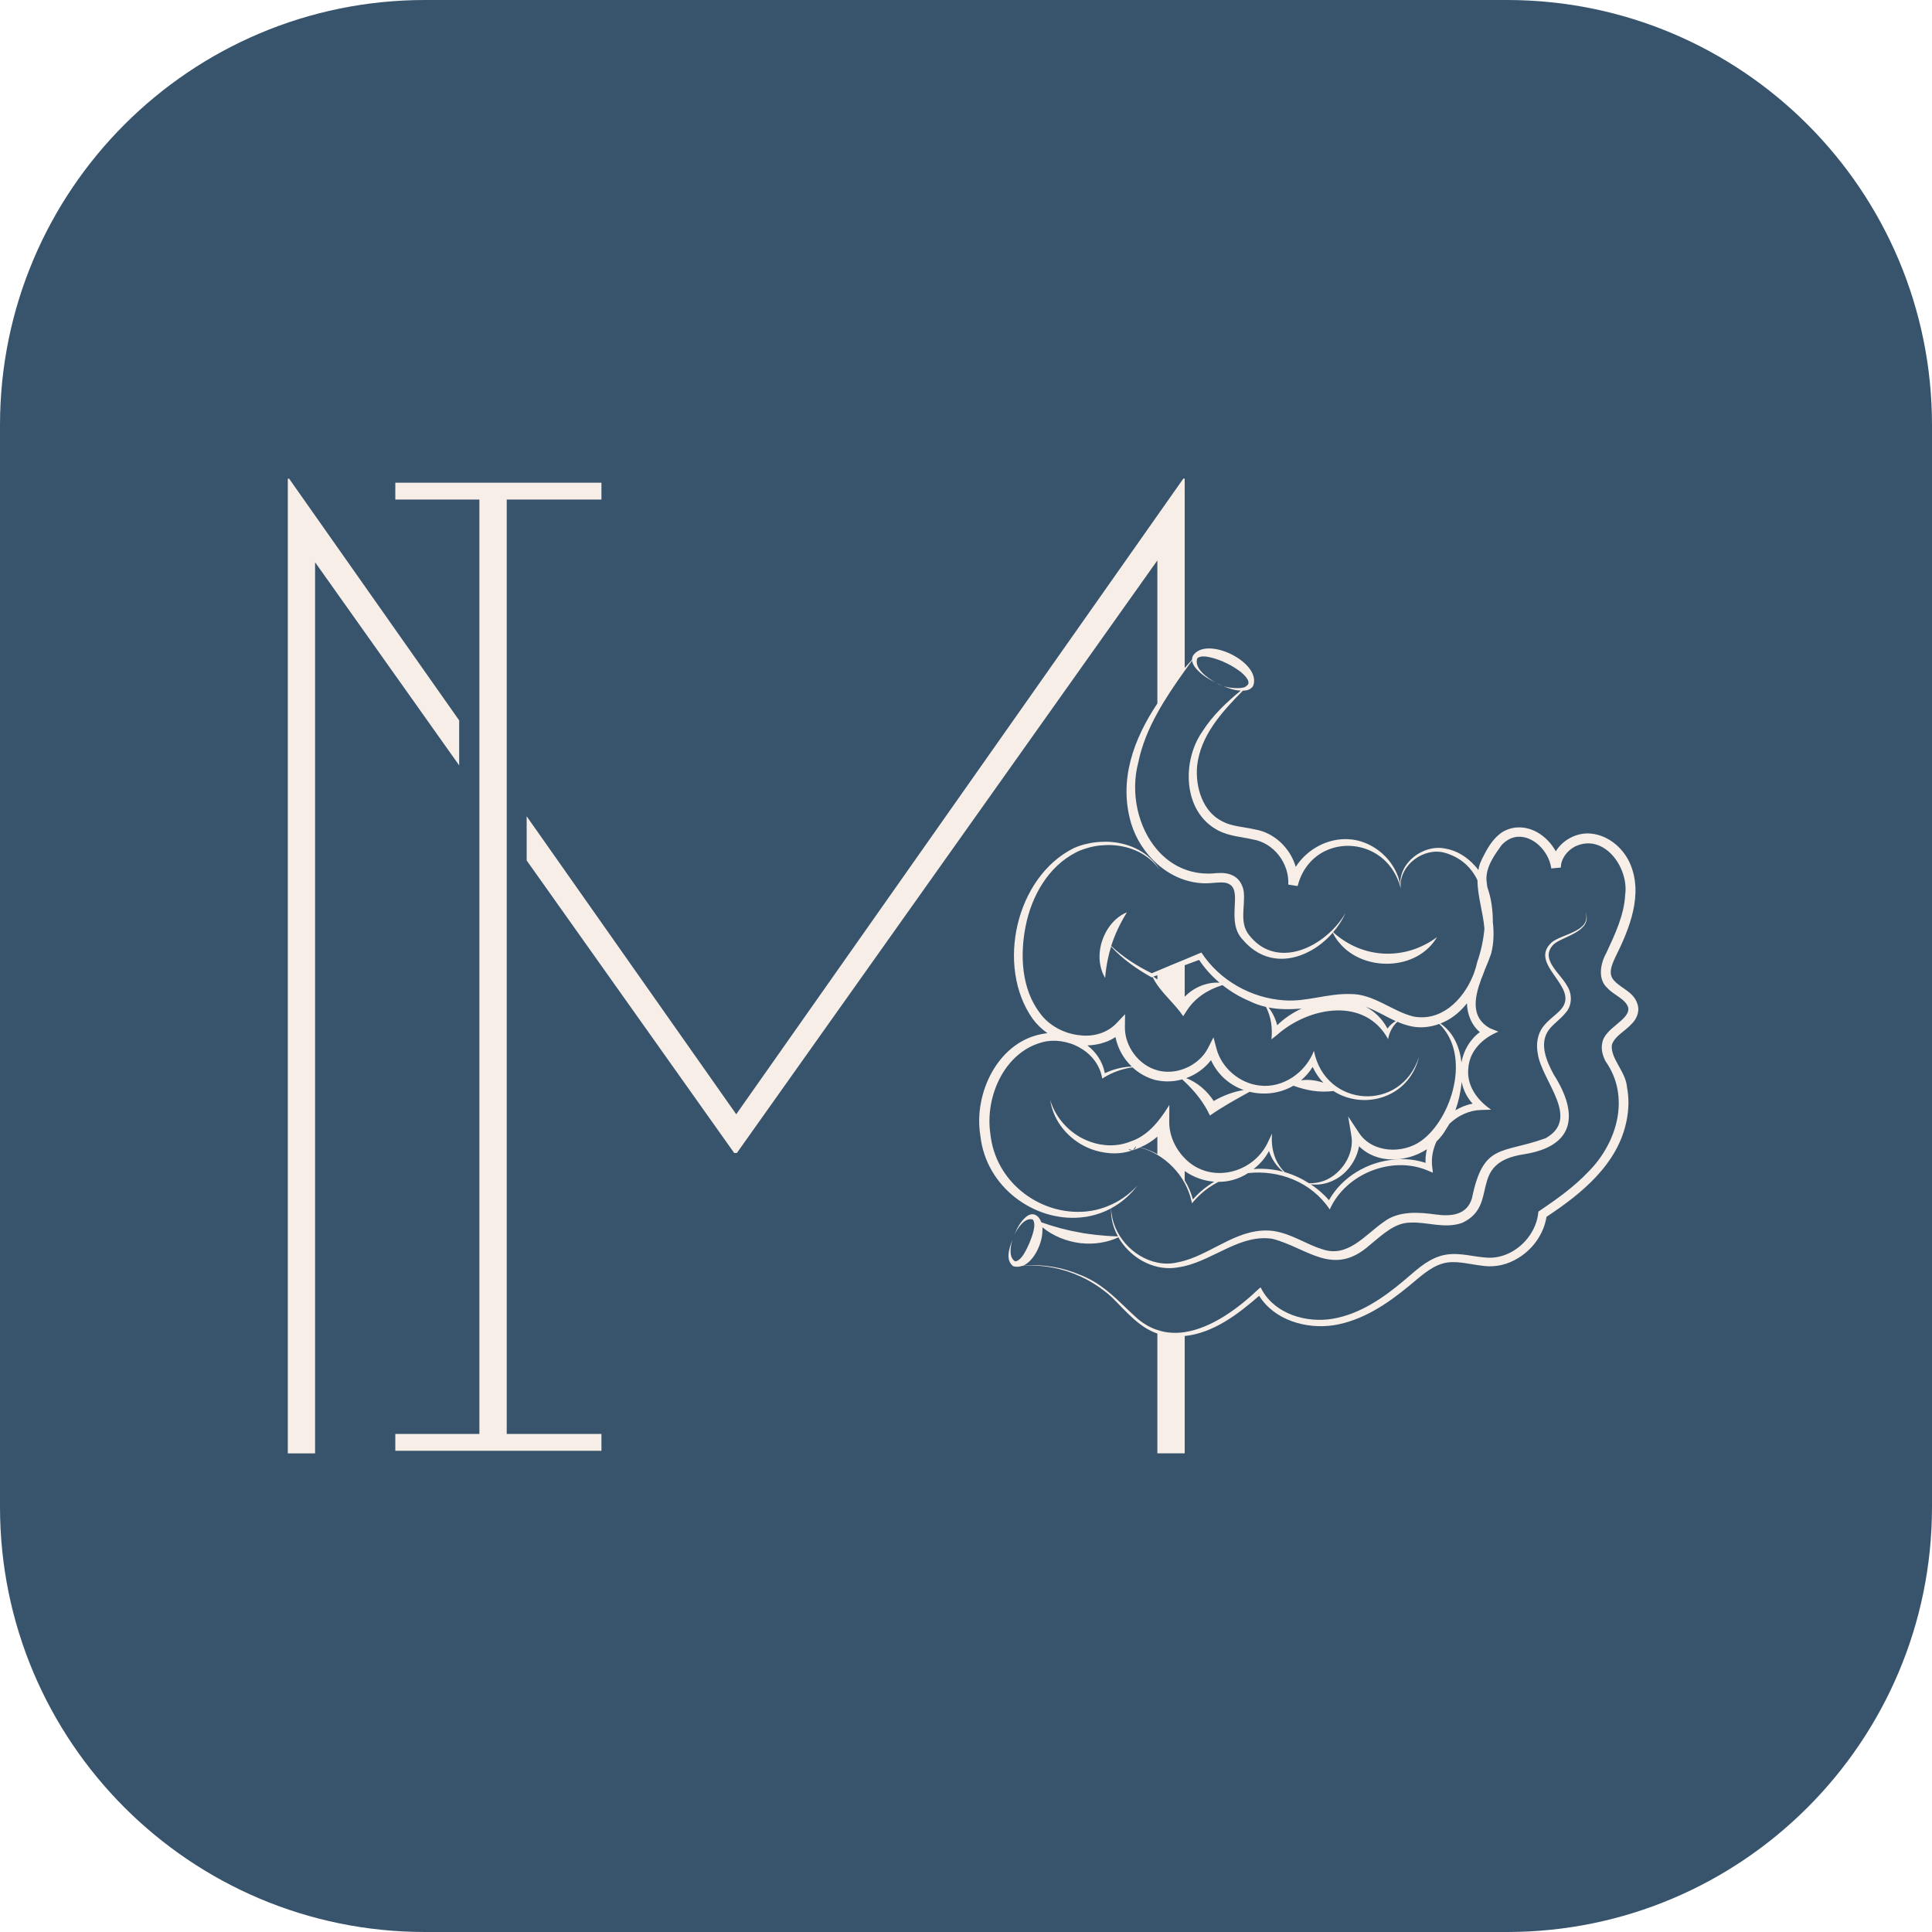
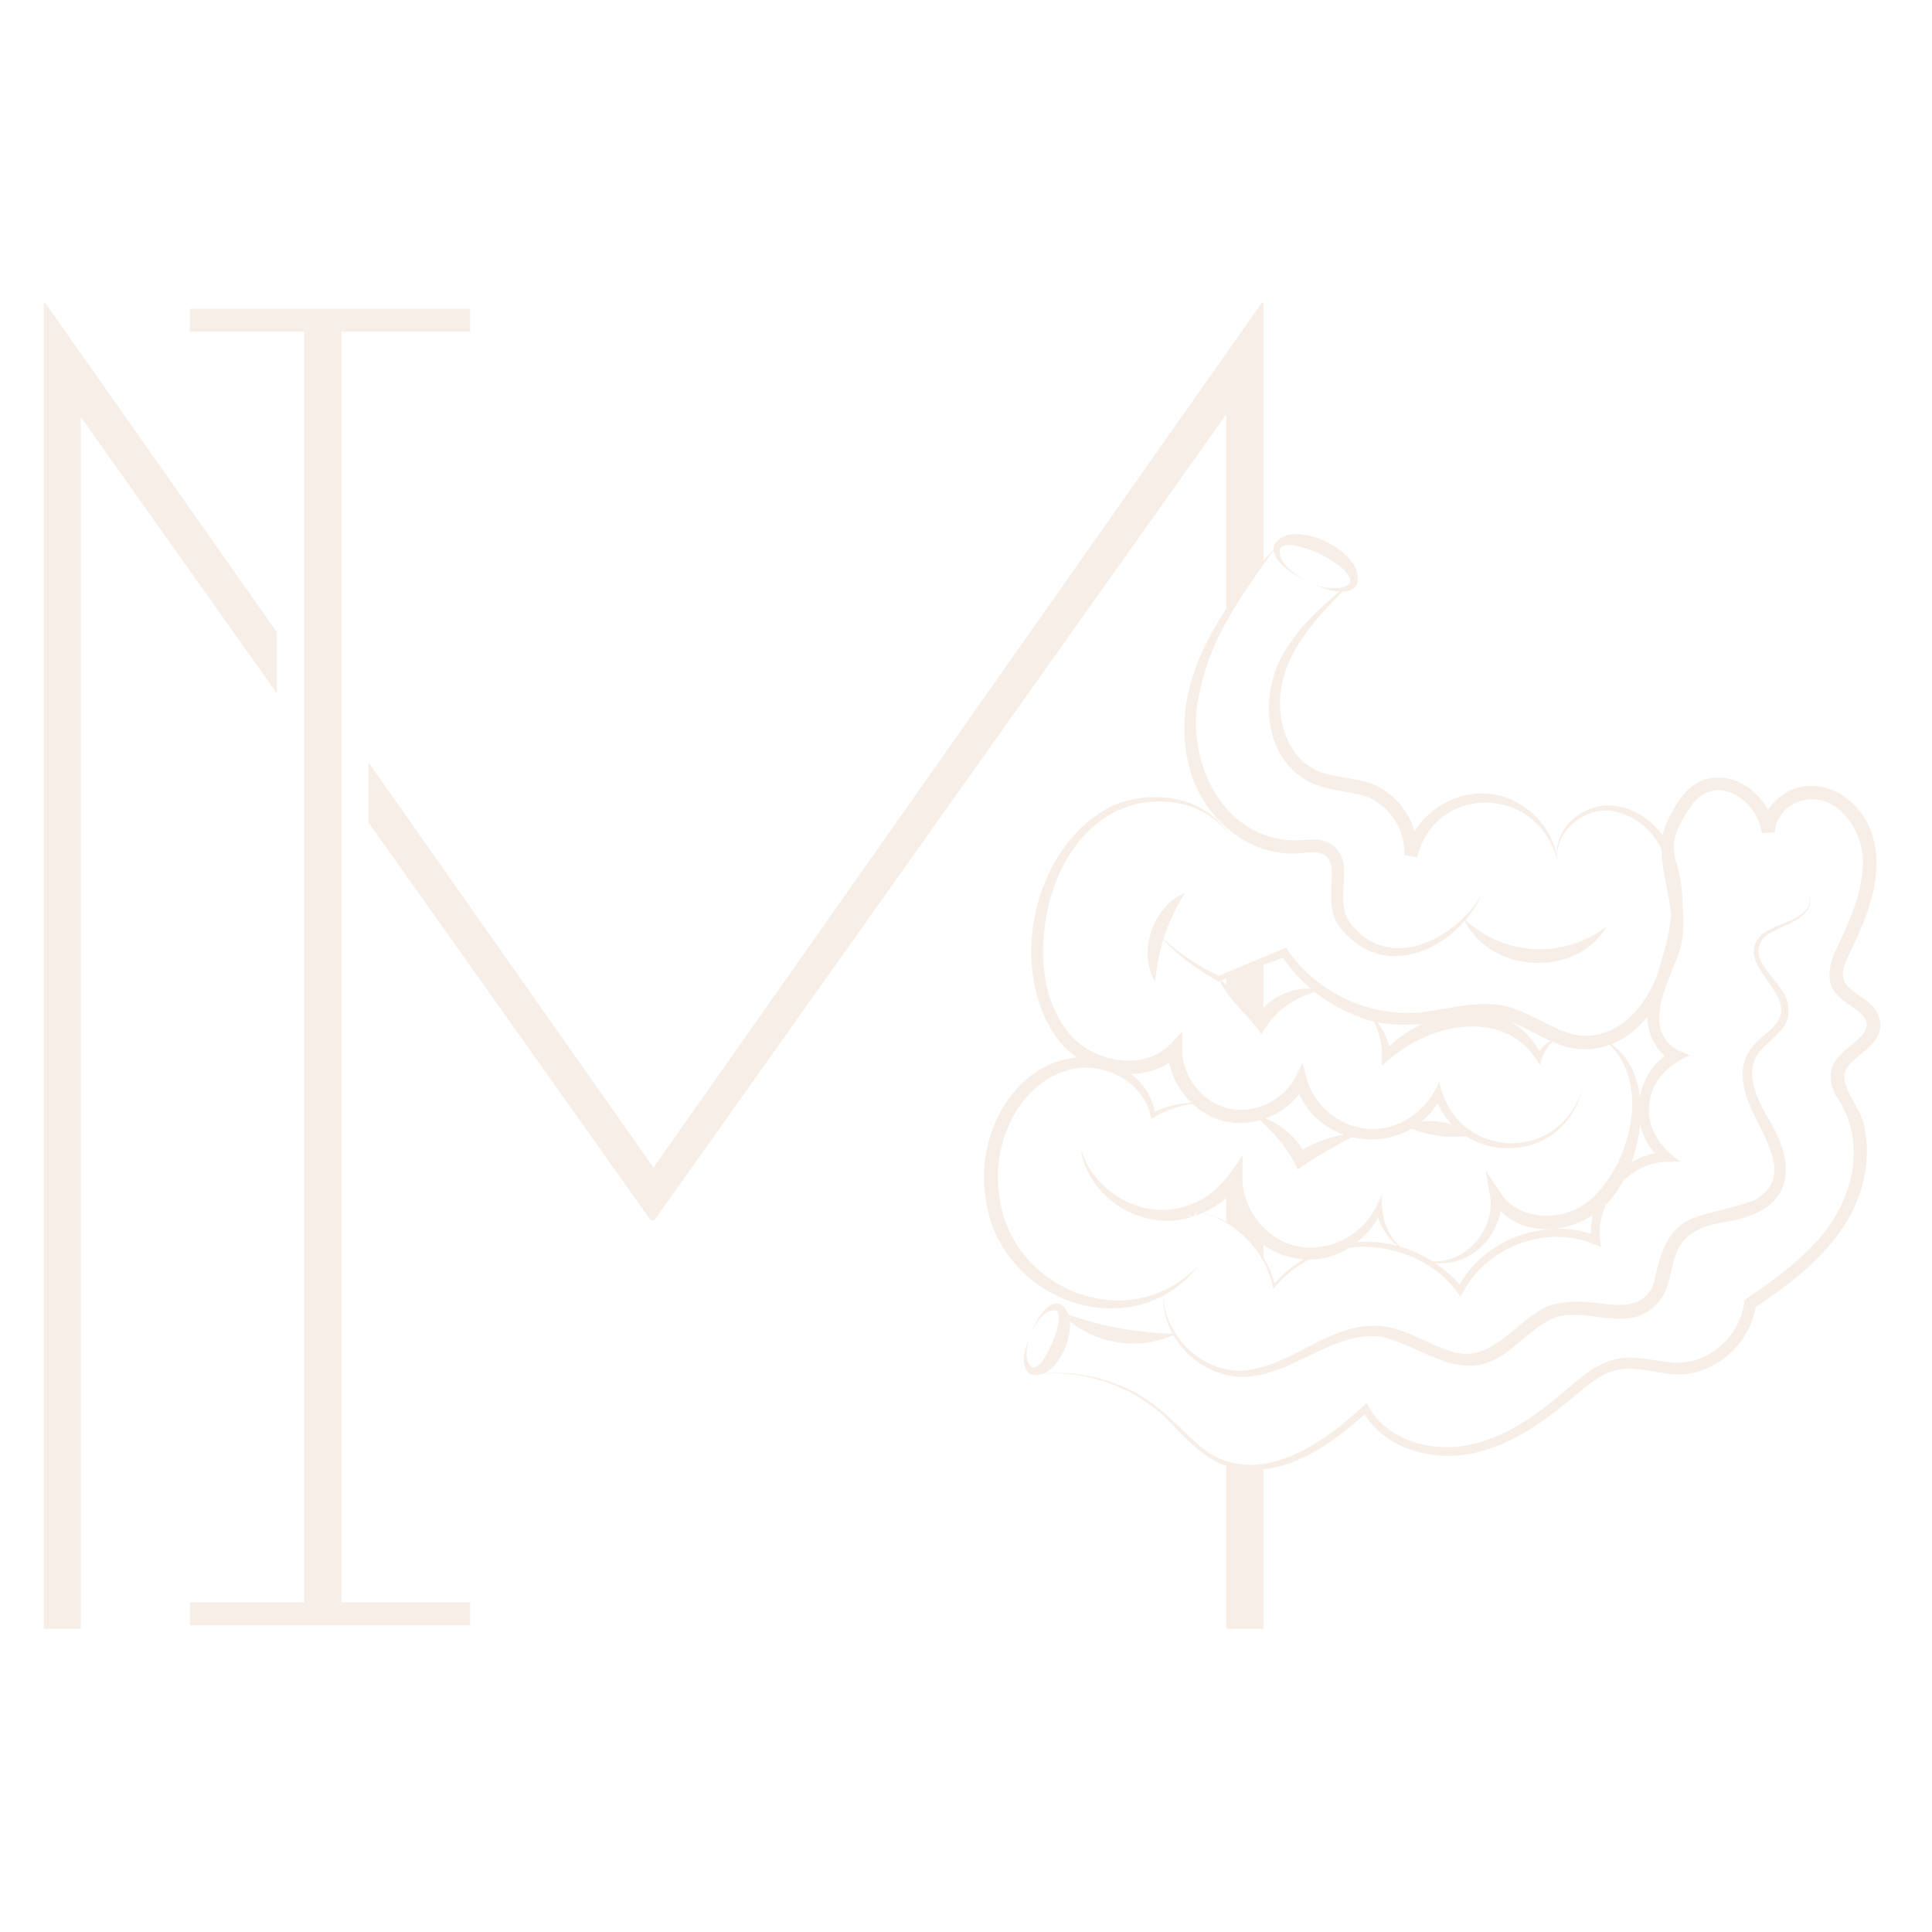
- <svg xmlns="http://www.w3.org/2000/svg" viewBox="64.85 359.39 361.22 361.22">
-   <rect x="64.85" y="359.39" width="361.22" height="361.22" rx="79.47" ry="79.47" fill="#38546c" />
+ <svg xmlns="http://www.w3.org/2000/svg" viewBox="112.66 407.20 265.60 265.60">
  <path fill="#f7eee7" d="M 150.70 494.08 L 118.91 448.89 L 118.66 448.89 L 118.66 631.12 L 123.76 631.12 L 123.76 464.51 L 150.70 502.49 Z M 150.70 494.08 " />
  <path fill="#f7eee7" d="M 159.59 497.38 L 159.59 452.79 L 177.30 452.79 L 177.30 449.64 L 138.76 449.64 L 138.76 452.79 L 154.48 452.79 L 154.48 627.49 L 138.76 627.49 L 138.76 630.64 L 177.30 630.64 L 177.30 627.49 L 159.59 627.49 Z M 159.59 497.38 " />
  <path fill="#f7eee7" d="M 268.15 554.85 C 269.25 554.82 270.34 554.64 271.38 554.27 C 271.58 554.21 271.78 554.14 271.97 554.06 C 272.47 553.84 272.95 553.59 273.41 553.29 C 273.82 555.39 274.91 557.33 276.45 558.80 L 276.45 558.80 C 274.91 558.86 273.40 559.20 271.97 559.80 C 271.79 559.88 271.60 559.95 271.42 560.05 C 271.41 559.98 271.39 559.92 271.38 559.87 C 270.96 557.82 269.77 556.10 268.16 554.85 C 268.15 554.85 268.15 554.85 268.15 554.85 Z M 286.67 560.95 C 288.48 560.29 290.09 559.13 291.27 557.60 C 292.53 560.38 294.80 562.27 297.36 563.18 L 297.38 563.18 L 297.39 563.19 C 295.42 563.50 293.51 564.24 291.77 565.24 C 290.52 563.31 288.71 561.77 286.63 560.96 C 286.64 560.96 286.66 560.95 286.67 560.95 M 310.27 558.87 C 310.80 560.00 311.48 560.99 312.27 561.82 C 312.29 561.82 312.29 561.83 312.30 561.84 C 310.96 561.36 309.53 561.18 308.11 561.37 C 308.92 560.68 309.68 559.84 310.27 558.87 M 341.54 552.36 C 339.68 553.73 338.54 555.75 338.11 557.93 L 338.11 557.97 C 338.10 558.00 338.10 558.02 338.10 558.04 C 337.76 555.11 336.59 552.43 334.17 550.76 L 334.18 550.75 C 334.59 550.59 334.98 550.39 335.36 550.20 C 336.76 549.46 338.02 548.36 339.12 546.98 C 339.17 548.98 339.97 551.08 341.54 552.36 M 340.18 565.74 C 339.05 565.94 338 566.39 337.00 566.95 L 336.98 566.95 C 336.98 566.96 336.97 566.96 336.97 566.96 C 336.97 566.96 336.97 566.96 336.97 566.96 C 337.54 565.36 337.96 563.53 338.13 561.67 C 338.14 561.68 338.14 561.70 338.14 561.70 L 338.14 561.73 C 338.45 563.20 339.12 564.57 340.18 565.74 M 331.62 574.29 C 331.43 575.13 331.34 575.95 331.38 576.81 C 329.74 576.27 328.05 576.05 326.34 576.12 C 326.25 576.13 326.14 576.14 326.03 576.16 L 325.97 576.16 C 325.93 576.17 325.88 576.17 325.83 576.17 C 325.79 576.18 325.77 576.18 325.73 576.18 C 325.68 576.18 325.61 576.19 325.57 576.19 C 320.59 576.59 315.78 579.41 313.32 583.79 C 312.35 582.65 311.20 581.67 309.95 580.84 C 309.95 580.82 309.94 580.82 309.94 580.82 C 309.94 580.81 309.93 580.81 309.93 580.81 C 312.10 581.11 314.41 580.30 316.05 578.84 C 317.52 577.53 318.59 575.71 318.95 573.70 C 322.27 577.01 327.69 576.79 331.62 574.27 Z M 300.77 577.91 C 300.25 577.91 299.75 577.91 299.23 577.97 L 299.21 577.97 C 299.28 577.92 299.35 577.86 299.43 577.80 C 300.52 576.92 301.46 575.82 302.11 574.59 C 302.60 576.12 303.55 577.48 304.77 578.47 C 303.48 578.11 302.12 577.93 300.77 577.91 M 287.88 583.65 C 287.55 582.40 287.03 581.19 286.35 580.09 L 286.35 578.34 C 287.98 579.48 289.90 580.18 291.87 580.33 C 290.38 581.23 289.01 582.34 287.88 583.65 M 281.24 575.18 C 280.23 574.62 279.15 574.19 278.02 573.91 C 279.18 573.43 280.27 572.75 281.24 571.90 Z M 277.22 573.76 C 277.21 573.75 277.19 573.74 277.18 573.74 L 277.25 573.66 C 277.25 573.69 277.24 573.73 277.22 573.76 M 276.70 574.41 L 277.17 573.76 C 277.17 573.76 277.17 573.76 277.18 573.76 C 277.19 573.75 277.20 573.76 277.22 573.76 C 277.20 574.07 276.97 574.31 276.70 574.41 M 275.82 574.23 L 276.62 574.43 C 276.34 574.51 276.04 574.47 275.82 574.23 M 324.26 551.70 C 323.25 549.81 321.83 548.48 320.19 547.62 C 322.11 548.30 323.86 549.42 325.78 550.29 C 325.79 550.29 325.79 550.29 325.80 550.30 C 325.21 550.65 324.68 551.12 324.26 551.70 M 303.64 551.08 C 303.34 549.86 302.78 548.72 302.03 547.76 C 302.03 547.76 302.04 547.76 302.04 547.76 C 304.06 548.15 306.13 548.13 308.20 547.96 C 306.5 548.75 304.93 549.81 303.64 551.08 M 286.35 545.75 L 286.35 539.86 C 287.25 539.54 288.15 539.20 289.04 538.86 C 290.11 540.46 291.39 541.88 292.86 543.12 C 290.51 542.98 288.05 543.98 286.35 545.75 M 281.24 542.52 C 281.00 542.36 280.75 542.18 280.51 541.98 C 280.75 541.90 281.00 541.82 281.24 541.72 Z M 371.07 547.36 C 370.49 544.93 368.10 544.29 366.72 542.82 C 365.42 541.53 366.16 539.91 366.85 538.38 C 369.45 533.17 372.25 526.5 369.5 520.59 C 368.10 517.62 365.11 515.27 361.72 515.21 C 359.30 515.21 356.96 516.55 355.73 518.56 C 354.29 515.93 351.54 513.95 348.62 514.09 C 347.65 514.12 346.64 514.41 345.67 515.00 C 344.19 516.03 343.20 517.52 342.37 519.14 C 342.08 519.68 341.80 520.25 341.57 520.82 C 341.43 521.22 341.32 521.64 341.26 522.06 C 341.05 521.77 340.84 521.51 340.60 521.26 C 339.17 519.64 337.21 518.39 335.05 518.04 C 330.98 517.20 326.37 520.68 326.68 524.85 C 326.67 524.89 326.68 524.93 326.69 524.96 C 326.68 524.93 326.67 524.89 326.67 524.86 C 326.58 524.40 326.46 523.94 326.31 523.48 C 325.66 521.55 324.39 519.80 322.75 518.52 C 321.10 517.23 319.06 516.38 316.89 516.29 C 313.03 516.10 309.23 518.17 307.11 521.46 C 306.09 517.96 303.10 515.06 299.46 514.46 C 297.23 513.96 295.09 513.89 293.38 512.96 C 289.70 511.14 288.32 506.55 288.67 502.62 C 289.28 496.92 293.26 492.54 297.23 488.52 C 297.24 488.52 297.24 488.52 297.24 488.52 L 297.34 488.52 C 297.92 488.51 298.68 488.35 299.14 487.65 C 300.89 483.28 290.24 478.03 287.84 482.08 C 287.77 482.30 287.72 482.52 287.72 482.73 L 287.72 482.75 C 287.27 483.25 286.80 483.76 286.35 484.28 L 286.35 448.88 L 286.09 448.88 L 202.50 567.72 L 163.32 512.01 L 163.32 520.27 L 202.12 574.96 L 202.62 574.96 L 281.24 464.16 L 281.24 490.91 C 276.78 497.61 273.94 505.32 276.35 513.38 C 277.23 516.25 278.95 518.93 281.24 520.95 C 282.73 522.26 284.46 523.30 286.35 523.91 C 287.36 524.23 288.41 524.45 289.5 524.52 C 291.56 524.68 293.59 523.99 294.72 524.72 C 297.22 526.16 293.97 531.72 297.22 535.10 C 300.79 539.29 305.52 539.41 309.52 537.34 C 311.19 536.51 312.74 535.25 314.03 533.78 C 314.03 533.77 314.03 533.77 314.03 533.77 C 314.38 534.50 314.80 535.14 315.32 535.73 C 319.81 541.11 329.79 540.96 333.52 534.60 C 328.23 538.54 321.33 538.73 315.97 535.14 C 315.32 534.71 314.70 534.23 314.11 533.68 C 314.11 533.68 314.11 533.68 314.11 533.68 C 315.05 532.58 315.86 531.35 316.45 530.04 C 315.09 532.41 312.93 534.54 310.51 535.92 C 306.5 538.21 301.69 538.44 298.39 534.22 C 296.56 531.93 297.64 529.05 297.41 526.28 C 297.31 525.21 296.75 523.89 295.64 523.24 C 294.52 522.57 293.34 522.57 292.36 522.63 C 290.14 522.88 288.12 522.61 286.35 521.93 C 284.34 521.18 282.64 519.91 281.24 518.31 C 277.59 514.12 276.17 507.62 277.67 501.95 C 278.34 498.67 279.63 495.61 281.24 492.70 C 282.75 489.95 284.54 487.34 286.35 484.80 C 286.81 484.15 287.28 483.52 287.73 482.89 C 287.78 483.35 288.01 483.73 288.21 484.05 C 289.22 485.39 290.64 486.27 292.09 486.99 C 290.52 486.09 288.09 484.37 288.69 482.50 C 289.13 481.97 290.32 482.08 291.25 482.32 C 293.26 482.82 295.25 483.80 296.87 485.05 C 298.17 486.16 298.48 486.92 298.17 487.39 L 298.17 487.40 C 298.16 487.41 298.15 487.42 298.14 487.43 C 297.98 487.56 297.84 487.68 297.68 487.81 C 297.66 487.81 297.66 487.81 297.64 487.83 C 297.63 487.84 297.62 487.84 297.62 487.85 C 297.62 487.85 297.61 487.85 297.61 487.85 L 297.60 487.85 C 297.21 488.00 296.70 488.05 296.13 488.05 C 295.31 488.05 294.37 487.92 293.58 487.67 C 294.60 488.11 295.70 488.47 296.83 488.51 C 294.16 490.71 291.57 493.14 289.66 496.15 C 285.82 501.61 285.94 511.10 292.53 514.62 C 294.72 515.77 297.06 515.85 299.04 516.33 C 303.04 516.96 305.94 520.86 305.71 524.78 L 307.46 525.05 C 309.36 517.67 317.12 515.79 322.31 519.13 C 323.93 520.17 325.27 521.71 326.14 523.73 C 326.40 524.32 326.62 524.95 326.77 525.63 C 326.77 525.55 326.75 525.45 326.73 525.38 L 326.73 525.30 C 326.73 525.28 326.73 525.27 326.72 525.25 C 326.73 525.25 326.72 525.24 326.72 525.23 C 326.51 521.01 331.15 517.80 334.90 518.81 C 337.96 519.66 339.93 521.56 341.09 523.97 L 341.09 523.98 C 341.10 526.98 342.16 530.04 342.39 533.04 L 342.39 533.05 C 342.19 535.22 341.71 537.36 341.05 539.23 C 340.91 539.88 340.73 540.50 340.50 541.14 C 340.46 541.26 340.41 541.39 340.38 541.51 C 340.36 541.54 340.34 541.58 340.33 541.61 C 340.29 541.71 340.25 541.79 340.22 541.88 C 338.31 546.48 334.23 550.42 329.10 549.44 C 325.21 548.51 321.69 545.20 317.32 545.24 C 313.05 545.11 309.10 546.73 304.95 546.42 C 298.80 546.02 292.86 542.69 289.47 537.48 C 288.43 537.92 287.39 538.34 286.35 538.79 C 284.64 539.48 282.93 540.20 281.24 540.92 C 280.89 541.07 280.54 541.22 280.19 541.36 C 277.46 540.02 274.85 538.36 272.61 536.26 L 272.61 536.24 C 273.29 534.12 274.23 532.10 275.55 529.96 C 274.05 530.58 272.84 531.69 271.97 533.07 C 271.75 533.41 271.54 533.77 271.38 534.14 C 270.18 536.64 270.04 539.68 271.38 542.07 C 271.41 542.12 271.44 542.18 271.47 542.24 C 271.58 541.01 271.73 539.88 271.97 538.77 C 272.14 537.95 272.34 537.14 272.59 536.37 C 274.73 538.70 277.39 540.58 280.16 542.12 C 280.21 542.09 280.27 542.07 280.34 542.05 C 280.60 542.59 280.91 543.09 281.24 543.57 C 282.70 545.64 284.69 547.33 286.07 549.38 L 286.35 548.95 L 286.81 548.24 C 288.27 546.02 290.59 544.43 293.42 543.57 C 294.97 544.81 296.70 545.83 298.55 546.60 C 299.54 547.09 300.54 547.42 301.55 547.65 C 302.52 549.56 302.79 551.64 302.57 553.71 C 302.57 553.71 303.66 552.85 303.66 552.85 C 309.58 547.62 320.02 545.71 324.38 553.67 C 324.60 552.41 325.17 551.30 326.11 550.43 C 326.95 550.79 327.81 551.09 328.73 551.28 C 330.48 551.66 332.31 551.43 333.95 550.83 C 340.01 556.70 336.26 568.56 330.61 572.66 C 327.15 575.19 321.44 574.98 318.96 571.23 L 316.91 568.13 L 317.51 571.73 C 318.11 575.15 315.69 578.91 312.40 580.16 C 311.52 580.48 310.57 580.64 309.60 580.62 C 308.19 579.72 306.69 579.03 305.09 578.55 L 305.05 578.55 C 303.08 576.59 302.47 574.03 302.67 571.34 L 301.86 573.05 C 299.09 578.79 291.35 580.68 286.68 576.27 C 286.56 576.16 286.46 576.05 286.35 575.94 C 284.55 574.12 283.44 571.62 283.46 569.11 L 283.48 565.97 C 282.82 567.05 282.08 568.15 281.24 569.16 C 279.88 570.80 278.23 572.18 276.14 572.84 C 276.14 572.85 276.14 572.85 276.13 572.85 C 274.76 573.38 273.37 573.58 271.97 573.52 C 271.77 573.51 271.57 573.50 271.38 573.47 C 270.20 573.36 269.08 573.05 268.00 572.59 C 267.60 572.42 267.22 572.23 266.85 572.03 C 264.23 570.55 262.11 568.08 261.21 565.07 C 261.72 568.57 263.93 571.49 266.85 573.26 C 267.22 573.47 267.60 573.69 268.00 573.87 C 269.06 574.37 270.20 574.71 271.38 574.88 C 271.57 574.92 271.77 574.94 271.97 574.96 C 273.53 575.14 275.12 574.98 276.66 574.44 L 276.67 574.44 C 277.11 574.31 277.55 574.13 277.98 573.94 C 279.13 574.23 280.23 574.70 281.24 575.31 C 283.38 576.57 285.17 578.44 286.35 580.59 C 286.93 581.68 287.38 582.84 287.64 584.03 L 287.72 584.37 L 287.93 584.11 C 289.28 582.52 290.89 581.27 292.66 580.36 L 292.68 580.36 C 294.57 580.36 296.48 579.84 298.20 578.72 C 303.97 578.08 310.07 580.39 313.47 585.52 C 316.45 578.82 325.11 575.39 331.81 578.25 L 332.76 578.65 L 332.63 577.61 C 332.42 575.96 332.73 574.36 333.41 572.85 L 333.43 572.82 C 333.43 572.81 333.43 572.81 333.44 572.80 C 334.15 572.11 334.77 571.32 335.25 570.45 C 335.45 570.17 335.64 569.86 335.82 569.53 C 335.84 569.52 335.84 569.51 335.85 569.5 C 337.45 567.96 339.55 566.97 341.77 566.92 L 343.64 566.86 C 341.01 565.07 338.98 562.30 339.39 558.98 C 339.66 555.78 342.14 553.43 345.00 552.28 L 343.38 551.62 C 339.84 549.62 340.49 545.97 341.78 542.48 L 341.78 542.44 C 341.79 542.41 341.80 542.39 341.82 542.37 C 341.83 542.33 341.83 542.30 341.86 542.28 C 341.88 542.22 341.90 542.16 341.93 542.11 C 342.07 541.77 342.21 541.41 342.33 541.07 C 342.38 540.95 342.43 540.82 342.46 540.70 C 342.46 540.68 342.46 540.68 342.47 540.67 C 342.47 540.66 342.48 540.64 342.5 540.61 C 342.5 540.59 342.51 540.58 342.52 540.57 C 342.95 539.56 343.34 538.59 343.64 537.70 C 344.14 535.79 344.18 533.87 343.98 531.94 C 343.98 531.93 343.96 531.91 343.96 531.89 C 343.98 529.56 343.66 527.31 342.96 525.34 C 342.95 525.33 342.95 525.32 342.95 525.29 C 342.95 525.28 342.95 525.27 342.94 525.26 C 342.89 524.93 342.83 524.60 342.81 524.25 C 342.74 523.81 342.75 523.35 342.82 522.89 C 343.08 520.89 344.42 519.04 345.61 517.38 C 346.54 516.39 347.58 515.91 348.62 515.84 C 351.48 515.64 354.35 518.45 354.86 521.59 C 354.86 521.65 354.88 521.70 354.88 521.76 L 356.68 521.59 C 356.68 520.00 357.79 518.47 359.30 517.67 C 364.74 515.04 369.45 521.63 368.70 526.72 C 368.51 530.43 366.84 534.00 365.17 537.58 C 364.12 539.44 363.48 542.41 365.37 544.11 C 366.61 545.47 368.77 546.15 369.27 547.76 C 369.70 550.07 364.89 551.53 364.43 554.35 C 364.12 555.64 364.57 556.90 365.04 557.82 C 369.71 564.43 367.23 573.00 361.88 578.41 C 359.14 581.31 355.85 583.65 352.48 585.92 C 352.19 589.58 349.48 592.90 346.04 594.09 C 344.87 594.48 343.64 594.65 342.37 594.48 C 342.32 594.48 342.26 594.47 342.20 594.47 C 339.74 594.26 336.97 593.35 334.13 594.22 C 331.33 595.11 329.39 597.12 327.40 598.76 C 323.47 602.09 319.04 605.11 313.99 605.96 C 309.15 606.77 303.36 605.11 300.84 600.64 L 300.54 600.08 L 300.07 600.48 C 296.42 603.96 291.41 607.69 286.35 608.45 C 284.64 608.71 282.91 608.62 281.24 608.05 C 280.02 607.66 278.83 607 277.67 606.06 C 275.77 604.40 273.98 602.46 271.97 600.84 C 271.86 600.73 271.74 600.65 271.64 600.57 C 271.55 600.50 271.47 600.43 271.38 600.37 C 270.32 599.55 269.20 598.83 268.00 598.27 C 267.86 598.20 267.70 598.12 267.55 598.06 C 267.36 597.97 267.16 597.88 266.97 597.81 C 266.92 597.79 266.90 597.78 266.85 597.77 C 263.52 596.33 259.80 595.70 256.17 596.01 C 258.32 595.07 259.78 591.59 259.74 589.51 C 259.78 589.30 259.77 589.06 259.73 588.84 C 261.72 590.48 264.25 591.50 266.85 591.82 C 267.23 591.86 267.61 591.88 268.00 591.90 C 269.14 591.94 270.27 591.84 271.38 591.59 C 271.58 591.54 271.78 591.50 271.97 591.45 C 272.66 591.27 273.31 591.02 273.95 590.72 L 273.95 590.72 C 275.49 593.41 278.18 595.52 281.24 596.23 C 282.50 596.52 283.83 596.59 285.17 596.33 C 285.56 596.27 285.95 596.20 286.35 596.11 C 291.98 594.77 296.89 590.08 302.77 591.01 C 309.36 592.73 314.12 598.25 320.93 592.19 C 323.39 590.18 325.65 587.97 328.54 587.98 C 331.71 587.81 334.89 589.18 338.20 588.04 C 345.43 584.69 338.94 576.78 349.89 575.18 C 359.39 573.64 360.00 567.58 355.34 560.28 C 354.01 557.82 352.61 554.59 354.34 552.07 C 355.14 550.90 356.53 550.05 357.60 548.71 C 358.81 547.39 358.81 545.21 357.87 543.75 C 356.57 541.33 352.69 538.73 355.28 536.00 C 356.82 534.48 362.75 533.60 361.29 529.92 C 362.48 533.56 356.82 533.99 354.94 535.61 C 350.48 539.72 360.27 543.89 356.76 548.04 C 355.84 549.14 354.42 549.96 353.36 551.35 C 352.26 552.78 352.04 554.70 352.36 556.35 C 353.05 561.47 360.50 568.46 353.83 572.20 C 345.58 575.18 342.18 573.02 340.05 583.46 C 339.10 586.56 336.19 586.86 333.30 586.46 C 330.15 586.02 326.34 585.73 323.59 587.83 C 319.97 590.34 316.77 594.71 311.92 592.90 C 309.09 592.04 306.39 590.09 303.00 589.55 C 296.69 588.72 291.95 593.46 286.35 595.09 C 285.91 595.22 285.46 595.33 285.01 595.41 C 283.75 595.71 282.47 595.71 281.24 595.45 C 276.67 594.53 272.72 590.20 272.60 585.30 C 274.41 584.32 276.09 582.93 277.52 581.04 C 275.86 582.84 273.97 584.10 271.97 584.89 C 271.77 584.98 271.58 585.05 271.38 585.12 C 270.27 585.52 269.14 585.77 268.00 585.89 C 267.61 585.93 267.23 585.95 266.85 585.96 C 258.91 586.20 250.97 580.31 250.02 571.42 C 248.93 564.23 252.89 555.51 260.51 554.08 C 261.64 553.90 262.83 553.95 263.98 554.21 C 263.99 554.21 263.99 554.22 264.00 554.22 C 264 554.22 264.00 554.22 264.01 554.23 C 264.04 554.23 264.06 554.24 264.07 554.24 L 264.08 554.24 C 264.17 554.25 264.25 554.29 264.32 554.30 C 264.60 554.38 264.87 554.45 265.16 554.54 C 265.75 554.75 266.31 555.02 266.85 555.34 C 267.26 555.57 267.64 555.84 268.00 556.12 C 269.38 557.24 270.44 558.77 270.84 560.57 L 270.93 561.05 C 271.08 560.95 271.23 560.86 271.38 560.77 C 271.57 560.65 271.77 560.55 271.97 560.44 C 273.39 559.68 274.96 559.18 276.59 558.95 L 276.59 558.95 C 277.80 560.07 279.30 560.91 280.92 561.33 C 281.03 561.35 281.13 561.38 281.24 561.39 C 282.79 561.70 284.38 561.62 285.87 561.20 L 285.88 561.20 C 286.04 561.35 286.19 561.49 286.35 561.64 C 288.36 563.55 289.94 565.54 291.07 567.96 C 293.43 566.30 295.88 564.96 298.48 563.52 C 301.21 564.19 304.18 563.84 306.68 562.38 L 306.68 562.38 C 309.17 563.30 311.51 563.69 314.16 563.38 C 314.16 563.39 314.17 563.39 314.17 563.39 L 314.18 563.39 C 319.82 567.00 328.32 564.73 330.17 556.95 C 326.83 567.46 312.61 566.52 310.51 555.86 C 308.96 559.92 304.71 562.89 300.37 562.35 C 296.66 561.96 293.26 559.09 292.30 555.49 L 291.73 553.34 L 290.71 555.34 C 289.82 557.09 288.20 558.44 286.35 559.17 C 284.76 559.80 283.00 559.96 281.36 559.54 C 281.32 559.52 281.28 559.51 281.24 559.5 C 277.77 558.58 275.12 555.02 275.17 551.43 L 275.20 549.01 L 273.53 550.77 C 273.05 551.26 272.53 551.66 271.97 551.97 C 271.78 552.08 271.58 552.19 271.38 552.28 C 270.32 552.76 269.18 553.01 268.00 553.02 C 267.61 553.03 267.23 553.02 266.85 552.96 C 263.92 552.71 260.98 551.17 259.30 548.83 C 255.83 544.30 255.53 538.01 256.61 532.55 C 257.72 526.95 260.80 521.45 265.97 518.79 C 266.25 518.64 266.54 518.50 266.85 518.38 C 267.22 518.24 267.61 518.10 268.00 517.99 C 269.08 517.64 270.21 517.45 271.38 517.41 C 271.58 517.39 271.77 517.38 271.97 517.38 C 275.49 517.36 279.01 518.67 281.24 521.45 C 281.39 521.64 281.54 521.83 281.67 522.02 C 281.54 521.80 281.39 521.58 281.24 521.37 C 279.13 518.41 275.60 516.90 271.97 516.77 L 271.38 516.77 C 270.23 516.77 269.08 516.90 268.00 517.17 C 267.60 517.25 267.22 517.36 266.85 517.48 C 266.42 517.62 265.98 517.79 265.57 517.98 C 254.77 523.39 251.00 540.08 257.93 549.88 C 258.69 550.92 259.63 551.82 260.69 552.56 C 260.57 552.57 260.43 552.58 260.32 552.61 C 251.61 553.75 246.82 563.68 248.14 571.68 C 249.18 581.41 258.29 587.80 266.85 587.02 C 267.23 586.98 267.61 586.94 268.00 586.88 C 269.14 586.68 270.29 586.36 271.38 585.89 C 271.58 585.80 271.78 585.72 271.97 585.62 C 272.18 585.53 272.38 585.43 272.59 585.31 C 272.50 587.14 272.98 588.95 273.87 590.56 C 273.87 590.56 273.86 590.56 273.86 590.56 C 273.22 590.53 272.59 590.51 271.97 590.47 C 271.77 590.46 271.57 590.44 271.38 590.42 C 270.22 590.33 269.10 590.21 268.00 590.04 C 267.61 589.99 267.23 589.93 266.85 589.85 C 264.41 589.43 262.02 588.79 259.54 587.92 C 259.09 586.66 257.98 585.81 256.65 586.94 C 255.61 587.84 254.99 589.05 254.48 590.29 C 255.11 589.00 256.45 586.94 257.95 587.40 C 258.68 588.38 257.81 590.56 257.34 591.74 C 256.80 592.93 255.90 595.07 254.67 595.23 C 253.44 594.55 253.73 592.54 254.16 591.14 C 253.54 592.78 252.76 594.95 254.29 596.13 C 254.88 596.30 255.43 596.26 255.98 596.06 L 256.03 596.06 C 256.04 596.06 256.04 596.05 256.04 596.05 C 256.05 596.05 256.05 596.05 256.06 596.05 C 256.06 596.05 256.06 596.05 256.06 596.05 L 256.08 596.05 C 256.08 596.05 256.08 596.04 256.09 596.04 L 256.14 596.04 C 259.80 595.80 263.5 596.51 266.82 598.03 C 266.83 598.03 266.84 598.04 266.85 598.04 C 267.23 598.22 267.61 598.41 268.00 598.60 C 269.18 599.25 270.31 599.96 271.38 600.80 C 271.40 600.81 271.43 600.83 271.45 600.86 C 271.62 600.98 271.80 601.12 271.97 601.26 C 272.22 601.48 272.47 601.69 272.71 601.92 C 275.26 604.43 277.77 607.56 281.24 608.72 L 281.24 631.11 L 286.35 631.11 L 286.35 609.18 C 291.67 608.65 296.35 605.09 300.27 601.66 C 303.14 606.23 309.05 607.93 314.18 607.17 C 319.62 606.30 324.23 603.16 328.29 599.82 C 330.33 598.15 332.23 596.31 334.54 595.64 C 336.83 594.94 339.35 595.74 342.04 596.05 C 342.16 596.07 342.26 596.09 342.37 596.09 C 344.59 596.34 346.76 595.79 348.62 594.65 C 351.39 593.02 353.48 590.13 354 586.89 C 360.52 582.59 367.36 577.06 368.97 568.90 C 369.38 566.86 369.45 564.75 369.05 562.68 C 368.82 559.71 365.95 557.36 366.21 554.77 C 366.70 553.11 368.66 552.22 369.88 550.86 C 370.68 550.12 371.43 548.73 371.07 547.36 " />
  <path fill="#f7eee7" d="M 292.36 487.14 C 292.64 487.33 293.02 487.49 293.43 487.65 C 293.09 487.48 292.72 487.30 292.36 487.14 " />
</svg>
